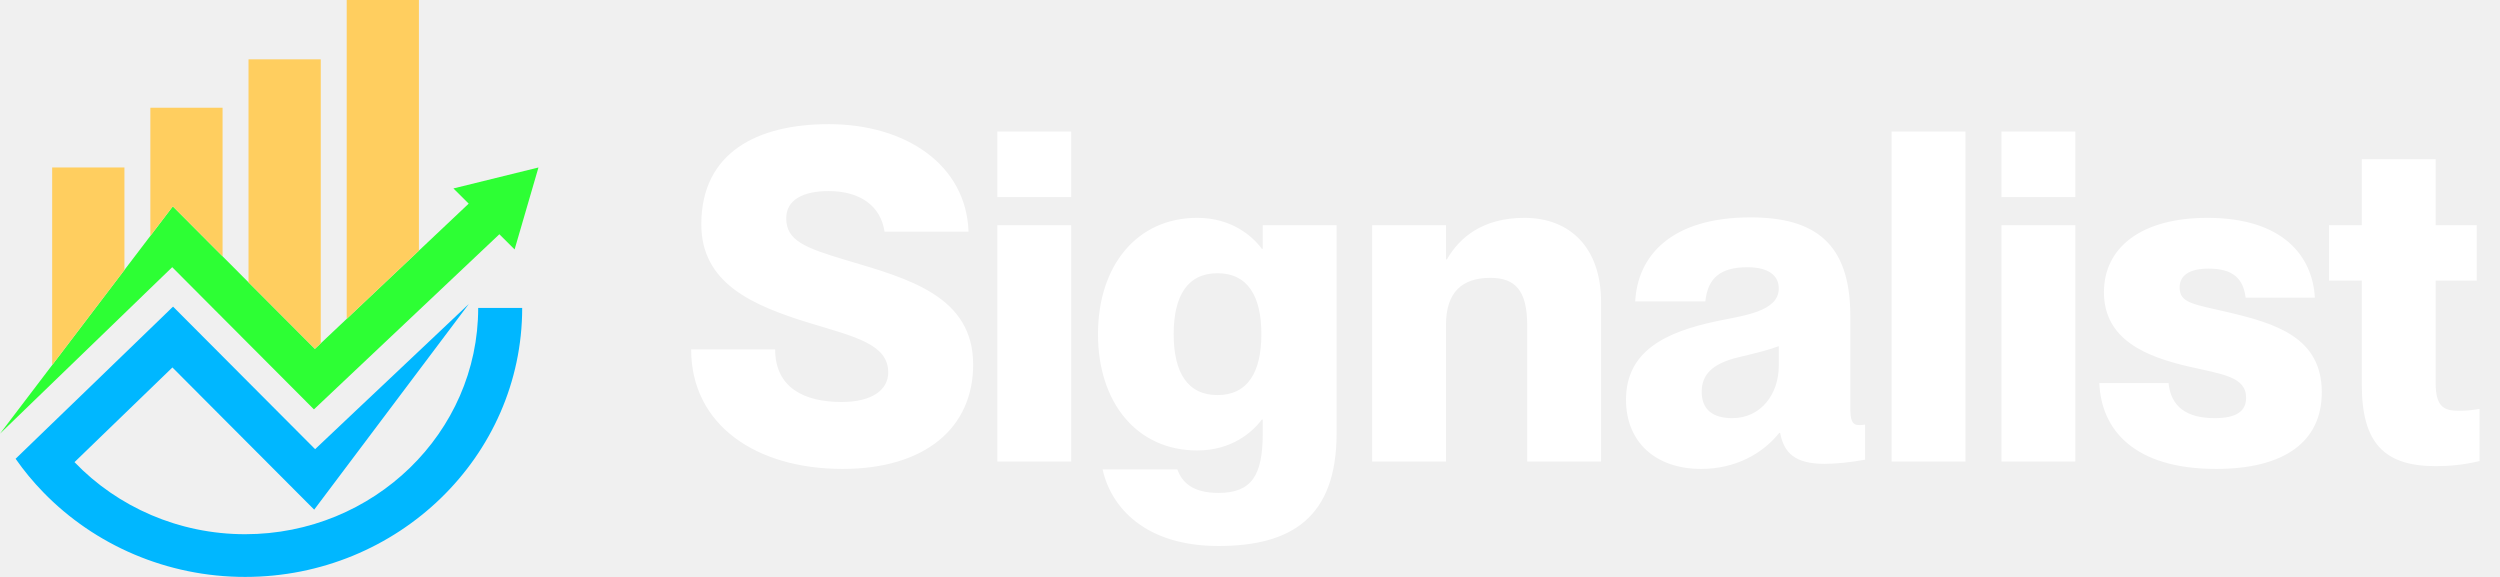
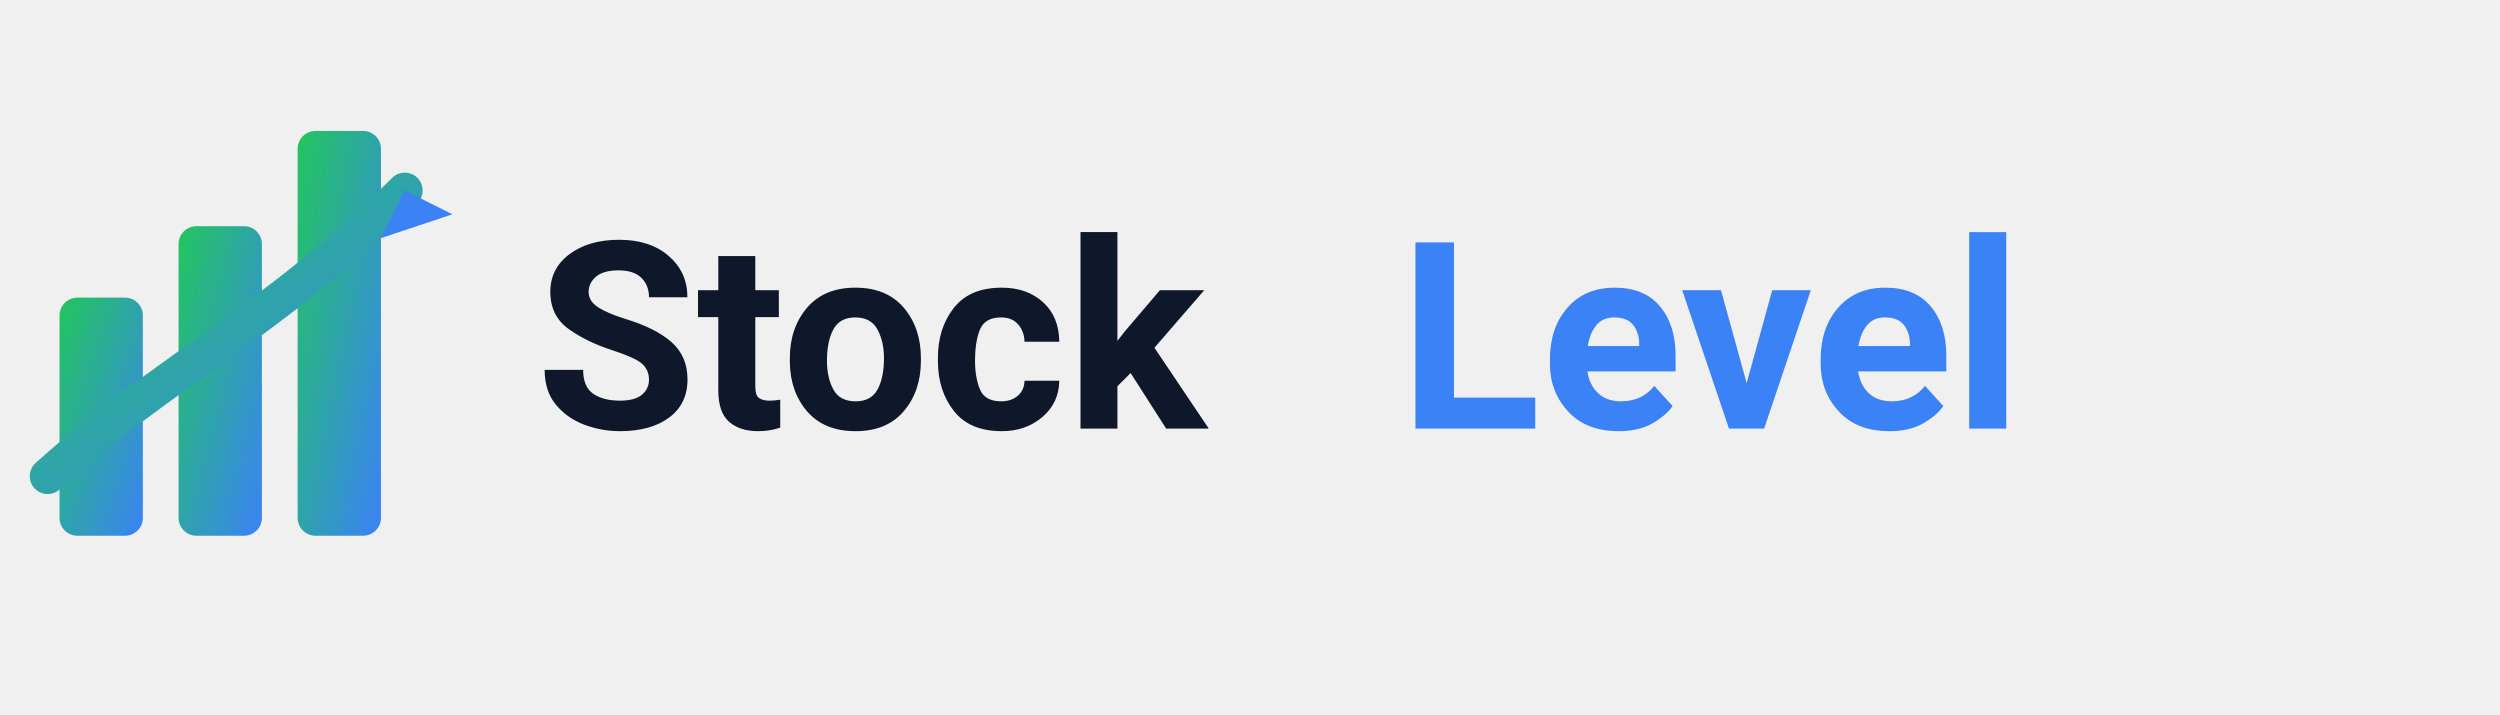
- <svg xmlns="http://www.w3.org/2000/svg" width="130" height="30" viewBox="0 0 130 30" fill="none">
-   <path d="M28 8.709L26.759 12.971L25.967 12.181L21.784 16.132L18.781 18.968L16.325 21.287L14.013 18.968L12.923 17.875L11.574 16.521L11.169 16.116L8.955 13.893L8.104 14.715L7.819 14.99L6.47 16.296L5.117 17.604L3.724 18.95L3.705 18.968L1.711 20.895L0 22.55L2.724 18.968L6.47 14.039L7.819 12.266L8.986 10.73L11.574 13.328L12.68 14.439L12.923 14.681L16.375 18.142L16.68 17.853L18.029 16.58L18.628 16.014L20.372 14.366L21.784 13.033L24.372 10.589L23.578 9.799L28 8.709Z" fill="#2DFF34" />
-   <path d="M6.47 8.709V14.039L2.724 18.968H2.713V8.709H6.47Z" fill="#FFCE5F" />
-   <path d="M27.154 16.014C27.154 23.726 20.692 30 12.745 30C8.69 30 4.918 28.346 2.252 25.599C1.726 25.059 1.244 24.477 0.811 23.856L2.467 22.256L5.13 19.686L5.871 18.968L6.47 18.39L7.819 17.085L8.117 16.797L8.821 16.116L8.934 16.003L8.936 16.005L8.999 15.945L11.574 18.528L12.693 19.652L16.386 23.357L18.639 21.227L20.385 19.58L21.032 18.968L21.784 18.258L24.383 15.802L16.338 26.502L11.18 21.33L8.966 19.108L8.117 19.928L5.13 22.816L3.874 24.031C6.119 26.37 9.311 27.779 12.745 27.779C19.429 27.779 24.866 22.502 24.866 16.014H27.154V16.014Z" fill="#00B7FF" />
-   <path d="M11.574 5.603V13.328L8.986 10.73L7.819 12.266V5.603H11.574Z" fill="#FFCE5F" />
-   <path d="M16.68 3.086V17.853L16.375 18.142L12.923 14.682V3.086H16.68Z" fill="#FFCE5F" />
-   <path d="M21.784 0V13.033L20.372 14.366L18.628 16.014L18.029 16.58V0H21.784Z" fill="#FFCE5F" />
-   <path d="M43.812 24.384C39.324 24.384 35.94 22.104 35.94 18.168H40.308C40.308 20.16 41.82 20.904 43.764 20.904C45.372 20.904 46.188 20.256 46.188 19.368C46.188 17.904 44.484 17.52 42.108 16.8C39.132 15.888 36.468 14.736 36.468 11.664C36.468 7.92 39.396 6.456 43.092 6.456C47.1 6.456 50.244 8.568 50.364 12.048H45.996C45.804 10.728 44.748 9.936 43.092 9.936C41.796 9.936 40.884 10.368 40.884 11.352C40.884 12.504 41.844 12.888 44.028 13.536C47.268 14.496 50.604 15.408 50.604 18.96C50.604 22.248 48.108 24.384 43.812 24.384ZM55.702 10.248H51.862V6.84H55.702V10.248ZM55.702 24H51.862V11.712H55.702V24ZM65.663 12.936V11.712H69.503V22.536C69.503 26.928 67.127 28.392 63.359 28.392C59.543 28.392 57.767 26.376 57.335 24.408H61.223C61.463 25.08 62.015 25.632 63.359 25.632C65.087 25.632 65.663 24.72 65.663 22.536V21.816H65.615C65.135 22.464 64.055 23.424 62.255 23.424C59.111 23.424 57.095 20.928 57.095 17.376C57.095 13.824 59.111 11.328 62.255 11.328C64.055 11.328 65.135 12.288 65.615 12.936H65.663ZM63.311 20.544C64.871 20.544 65.591 19.368 65.591 17.376C65.591 15.384 64.871 14.208 63.311 14.208C61.751 14.208 61.031 15.384 61.031 17.376C61.031 19.368 61.751 20.544 63.311 20.544ZM79.271 11.328C81.647 11.328 83.255 12.888 83.255 15.696V24H79.415V16.92C79.415 15.072 78.767 14.448 77.495 14.448C76.031 14.448 75.191 15.192 75.191 16.896V24H71.351V11.712H75.191V13.488H75.239C75.887 12.36 77.087 11.328 79.271 11.328ZM88.464 24.384C86.064 24.384 84.552 22.968 84.552 20.784C84.552 18.24 86.64 17.256 89.256 16.704C90.6 16.416 92.496 16.224 92.496 15C92.496 14.328 91.968 13.896 90.864 13.896C89.448 13.896 88.8 14.472 88.68 15.672H85.032C85.152 13.32 86.88 11.304 91.032 11.304C94.368 11.304 96.216 12.648 96.216 16.416V21.168C96.216 21.816 96.288 22.104 96.672 22.104C96.768 22.104 96.84 22.104 96.984 22.08V23.904C96.216 24.048 95.424 24.12 94.872 24.12C93.336 24.12 92.76 23.544 92.568 22.512H92.52C91.656 23.592 90.24 24.384 88.464 24.384ZM90.072 21.744C91.608 21.744 92.496 20.448 92.496 19.032V18C91.992 18.192 91.416 18.336 90.408 18.576C88.992 18.912 88.488 19.512 88.488 20.376C88.488 21.312 89.088 21.744 90.072 21.744ZM102.203 24H98.363V6.84H102.203V24ZM107.916 10.248H104.076V6.84H107.916V10.248ZM107.916 24H104.076V11.712H107.916V24ZM115.237 24.384C110.941 24.384 109.261 22.32 109.165 19.92H112.765C112.885 21.144 113.701 21.744 115.165 21.744C116.293 21.744 116.797 21.384 116.797 20.688C116.797 19.584 115.573 19.464 113.797 19.056C111.637 18.552 109.405 17.688 109.405 15.192C109.405 12.888 111.325 11.328 114.781 11.328C118.717 11.328 120.253 13.32 120.373 15.48H116.773C116.653 14.496 116.125 13.968 114.853 13.968C113.797 13.968 113.341 14.352 113.341 14.952C113.341 15.768 114.061 15.816 115.909 16.248C118.333 16.824 120.733 17.544 120.733 20.4C120.733 22.968 118.789 24.384 115.237 24.384ZM127.902 21.36C128.262 21.36 128.478 21.336 128.934 21.264V23.976C128.118 24.168 127.422 24.24 126.654 24.24C123.966 24.24 122.814 23.016 122.814 20.016V14.592H121.11V11.712H122.814V8.28H126.654V11.712H128.79V14.592H126.654V19.92C126.654 21.24 127.158 21.36 127.902 21.36Z" fill="white" />
+ <svg xmlns="http://www.w3.org/2000/svg" width="420" height="120" viewBox="0 0 420 120">
+   <defs>
+     <linearGradient id="g" x1="0" y1="0" x2="1" y2="1">
+       <stop offset="0%" stop-color="#22c55e" />
+       <stop offset="100%" stop-color="#3b82f6" />
+     </linearGradient>
+   </defs>
+   <g transform="translate(10,10)">
+     <rect x="0" y="40" width="14" height="40" rx="3" fill="url(#g)" />
+     <rect x="20" y="28" width="14" height="52" rx="3" fill="url(#g)" />
+     <rect x="40" y="12" width="14" height="68" rx="3" fill="url(#g)" />
+     <path d="M-2,70 C18,52 36,44 58,22" fill="none" stroke="url(#g)" stroke-width="6" stroke-linecap="round" />
+     <polygon points="58,22 54,30 66,26" fill="#3b82f6" />
+   </g>
+   <text x="90" y="72" font-family="Segoe UI, Roboto, Arial, sans-serif" font-size="44" font-weight="700" fill="#0f172a">Stock</text>
+   <text x="235" y="72" font-family="Segoe UI, Roboto, Arial, sans-serif" font-size="44" font-weight="700" fill="#3b82f6">Level</text>
</svg>
